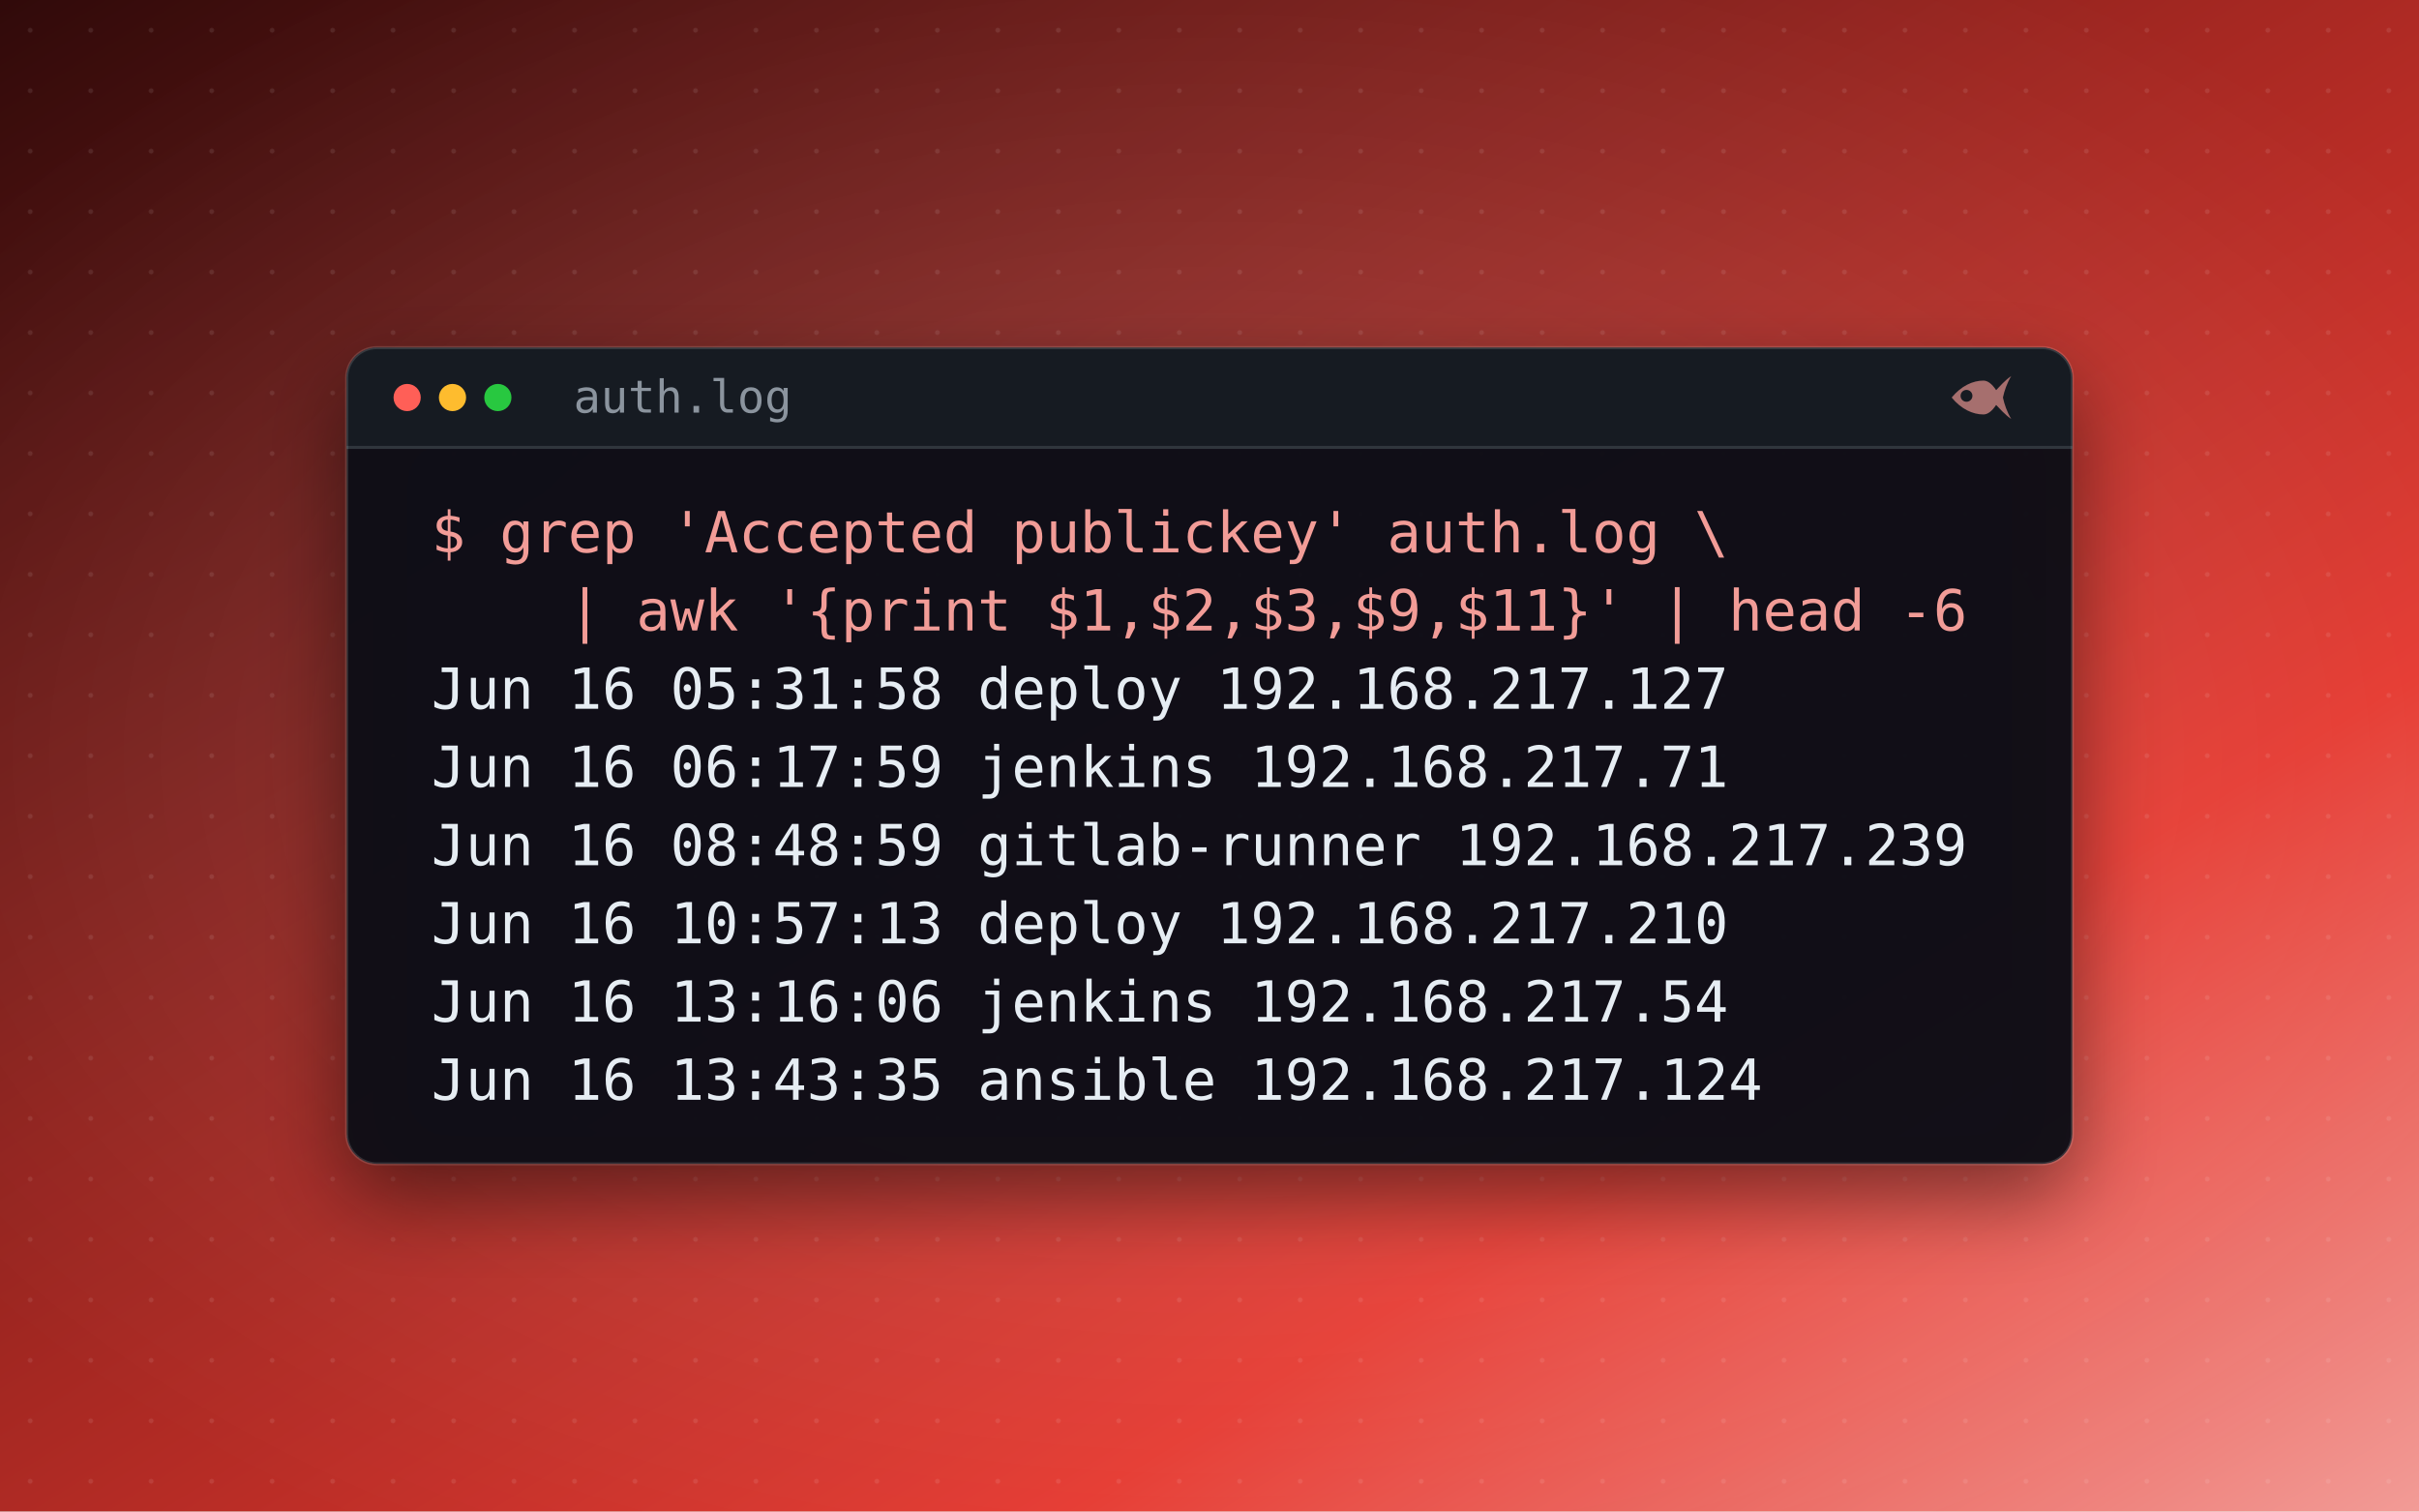
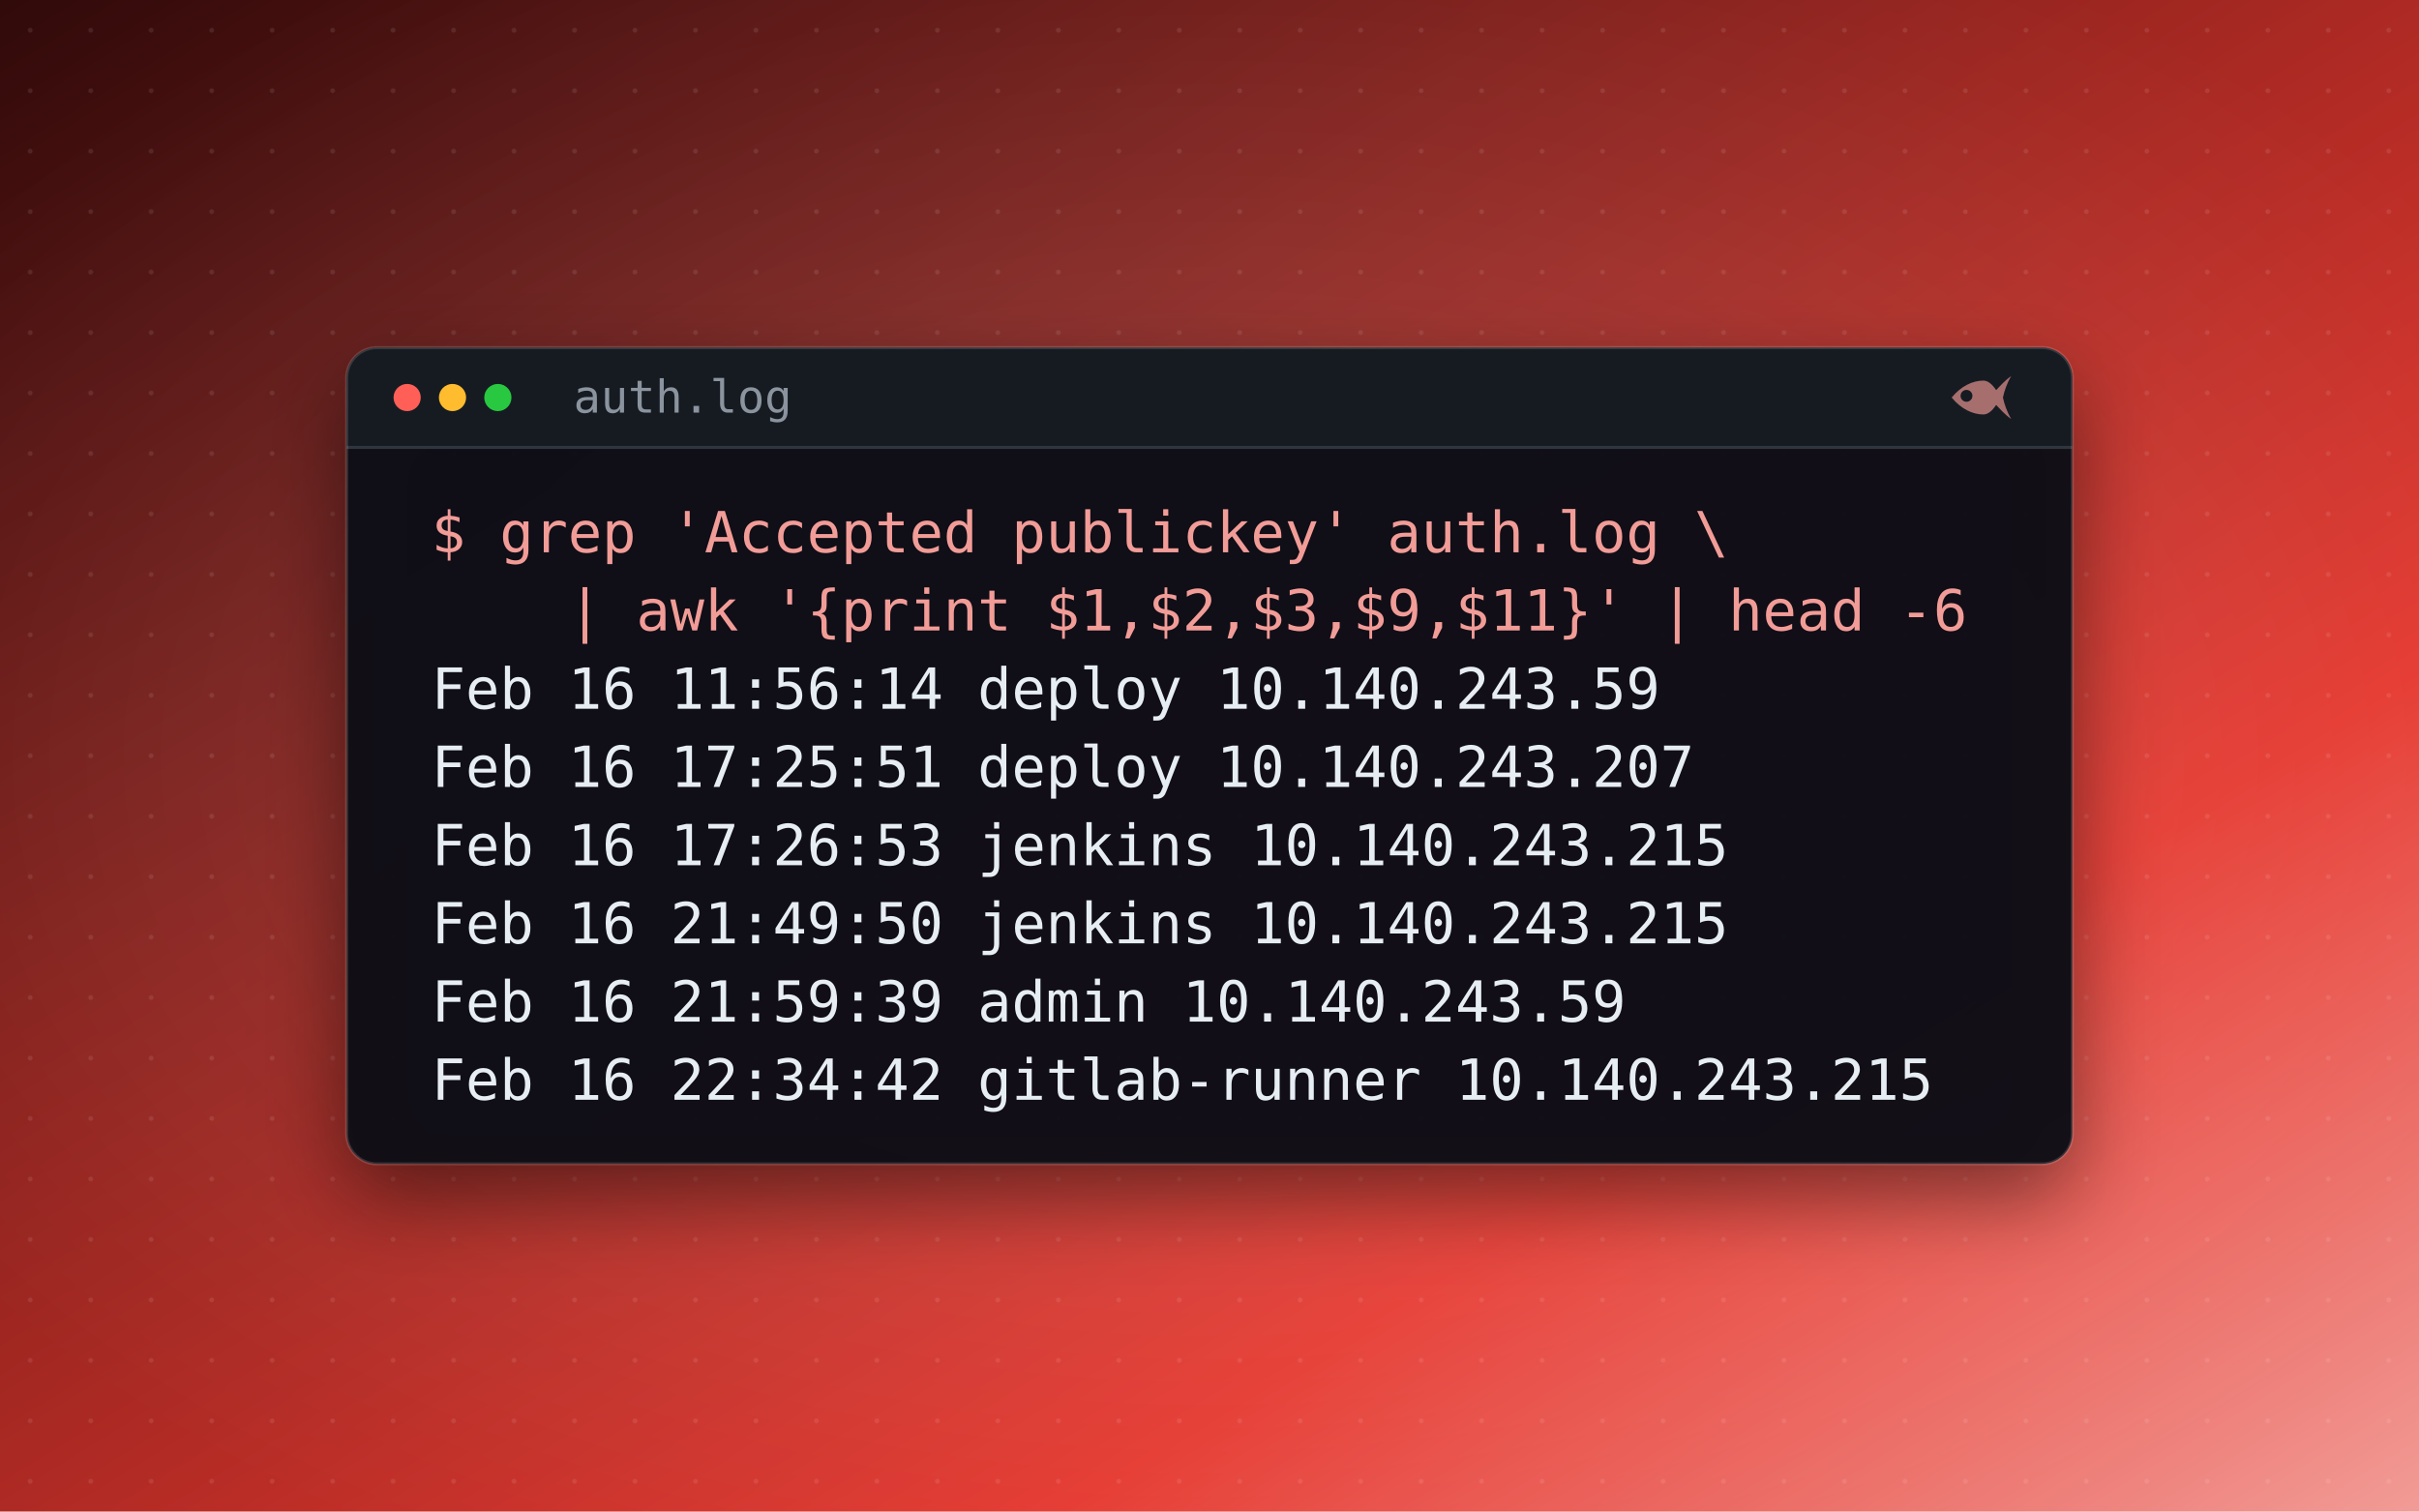
<svg xmlns="http://www.w3.org/2000/svg" viewBox="0 0 1600 1000" width="1600" height="1000" role="img" aria-label="auth.log output">
  <defs>
    <linearGradient id="g" x1="0" y1="0" x2="1" y2="1">
      <stop offset="0" stop-color="#300a0a" />
      <stop offset="0.72" stop-color="#e5382f" />
      <stop offset="1" stop-color="#f29c97" />
    </linearGradient>
    <radialGradient id="glow" cx="0.5" cy="0.5" r="0.62">
      <stop offset="0" stop-color="#ffffff" stop-opacity="0.16" />
      <stop offset="1" stop-color="#ffffff" stop-opacity="0" />
    </radialGradient>
    <pattern id="dots" width="40" height="40" patternUnits="userSpaceOnUse">
      <circle cx="20" cy="20" r="1.6" fill="#ffffff" fill-opacity="0.09" />
    </pattern>
    <filter id="sh" x="-10%" y="-20%" width="120%" height="150%">
      <feDropShadow dx="0" dy="22" stdDeviation="28" flood-color="#000000" flood-opacity="0.5" />
    </filter>
  </defs>
  <rect width="1600" height="1000" fill="url(#g)" />
  <rect width="1600" height="1000" fill="url(#dots)" />
  <rect width="1600" height="1000" fill="url(#glow)" />
  <rect x="229.3" y="230.0" width="1141.4" height="540.0" rx="20" fill="#0d1117" fill-opacity="0.96" filter="url(#sh)" />
  <path d="M229.3 296.0V250.0a20 20 0 0 1 20 -20H1350.7a20 20 0 0 1 20 20V296.0Z" fill="#161b22" />
  <line x1="229.3" y1="296.0" x2="1370.7" y2="296.0" stroke="#30363d" stroke-width="2" />
  <rect x="229.3" y="230.0" width="1141.4" height="540.0" rx="20" fill="none" stroke="#ffffff" stroke-opacity="0.14" stroke-width="2" />
  <circle cx="269.3" cy="263.0" r="9" fill="#ff5f57" />
  <circle cx="299.3" cy="263.0" r="9" fill="#febc2e" />
  <circle cx="329.3" cy="263.0" r="9" fill="#28c840" />
  <g transform="translate(1286.7,240.6) scale(0.7)" opacity="0.65">
    <path fill-rule="evenodd" d="M6 32c9-11 20-16 30-16C40 16 44 19 48 25C51 22 56.5 15.5 62.25 11.75C58.38 18.12 55.69 25.81 54.44 32C55.69 38.19 58.38 45.88 62.25 52.25C56.5 48.5 51 42 48 39C44 45 40 48 36 48c-10 0-21-5-30-16z M20 24.8a5.6 5.6 0 1 0 0 11.2 5.6 5.6 0 1 0 0-11.2z" fill="#f29c97" />
  </g>
  <g font-family="ui-monospace, SFMono-Regular, Menlo, Consolas, 'DejaVu Sans Mono', monospace">
    <text x="379.3" y="273.0" font-size="30" fill="#8b949e" xml:space="preserve">auth.log</text>
    <g font-size="37.5">
      <text x="285.3" y="365.4" fill="#f29c97" xml:space="preserve">$ grep 'Accepted publickey' auth.log \</text>
      <text x="285.3" y="417.1" fill="#f29c97" xml:space="preserve">    | awk '{print $1,$2,$3,$9,$11}' | head -6</text>
-       <text x="285.3" y="468.9" fill="#e6edf3" xml:space="preserve">Jun 16 05:31:58 deploy 192.168.217.127</text>
-       <text x="285.3" y="520.6" fill="#e6edf3" xml:space="preserve">Jun 16 06:17:59 jenkins 192.168.217.71</text>
-       <text x="285.3" y="572.4" fill="#e6edf3" xml:space="preserve">Jun 16 08:48:59 gitlab-runner 192.168.217.239</text>
-       <text x="285.3" y="624.1" fill="#e6edf3" xml:space="preserve">Jun 16 10:57:13 deploy 192.168.217.210</text>
-       <text x="285.3" y="675.9" fill="#e6edf3" xml:space="preserve">Jun 16 13:16:06 jenkins 192.168.217.54</text>
-       <text x="285.3" y="727.6" fill="#e6edf3" xml:space="preserve">Jun 16 13:43:35 ansible 192.168.217.124</text>
+       <text x="285.3" y="468.9" fill="#e6edf3" xml:space="preserve">Feb 16 11:56:14 deploy 10.140.243.59</text>
+       <text x="285.3" y="520.6" fill="#e6edf3" xml:space="preserve">Feb 16 17:25:51 deploy 10.140.243.207</text>
+       <text x="285.3" y="572.4" fill="#e6edf3" xml:space="preserve">Feb 16 17:26:53 jenkins 10.140.243.215</text>
+       <text x="285.3" y="624.1" fill="#e6edf3" xml:space="preserve">Feb 16 21:49:50 jenkins 10.140.243.215</text>
+       <text x="285.3" y="675.9" fill="#e6edf3" xml:space="preserve">Feb 16 21:59:39 admin 10.140.243.59</text>
+       <text x="285.3" y="727.6" fill="#e6edf3" xml:space="preserve">Feb 16 22:34:42 gitlab-runner 10.140.243.215</text>
    </g>
  </g>
</svg>
